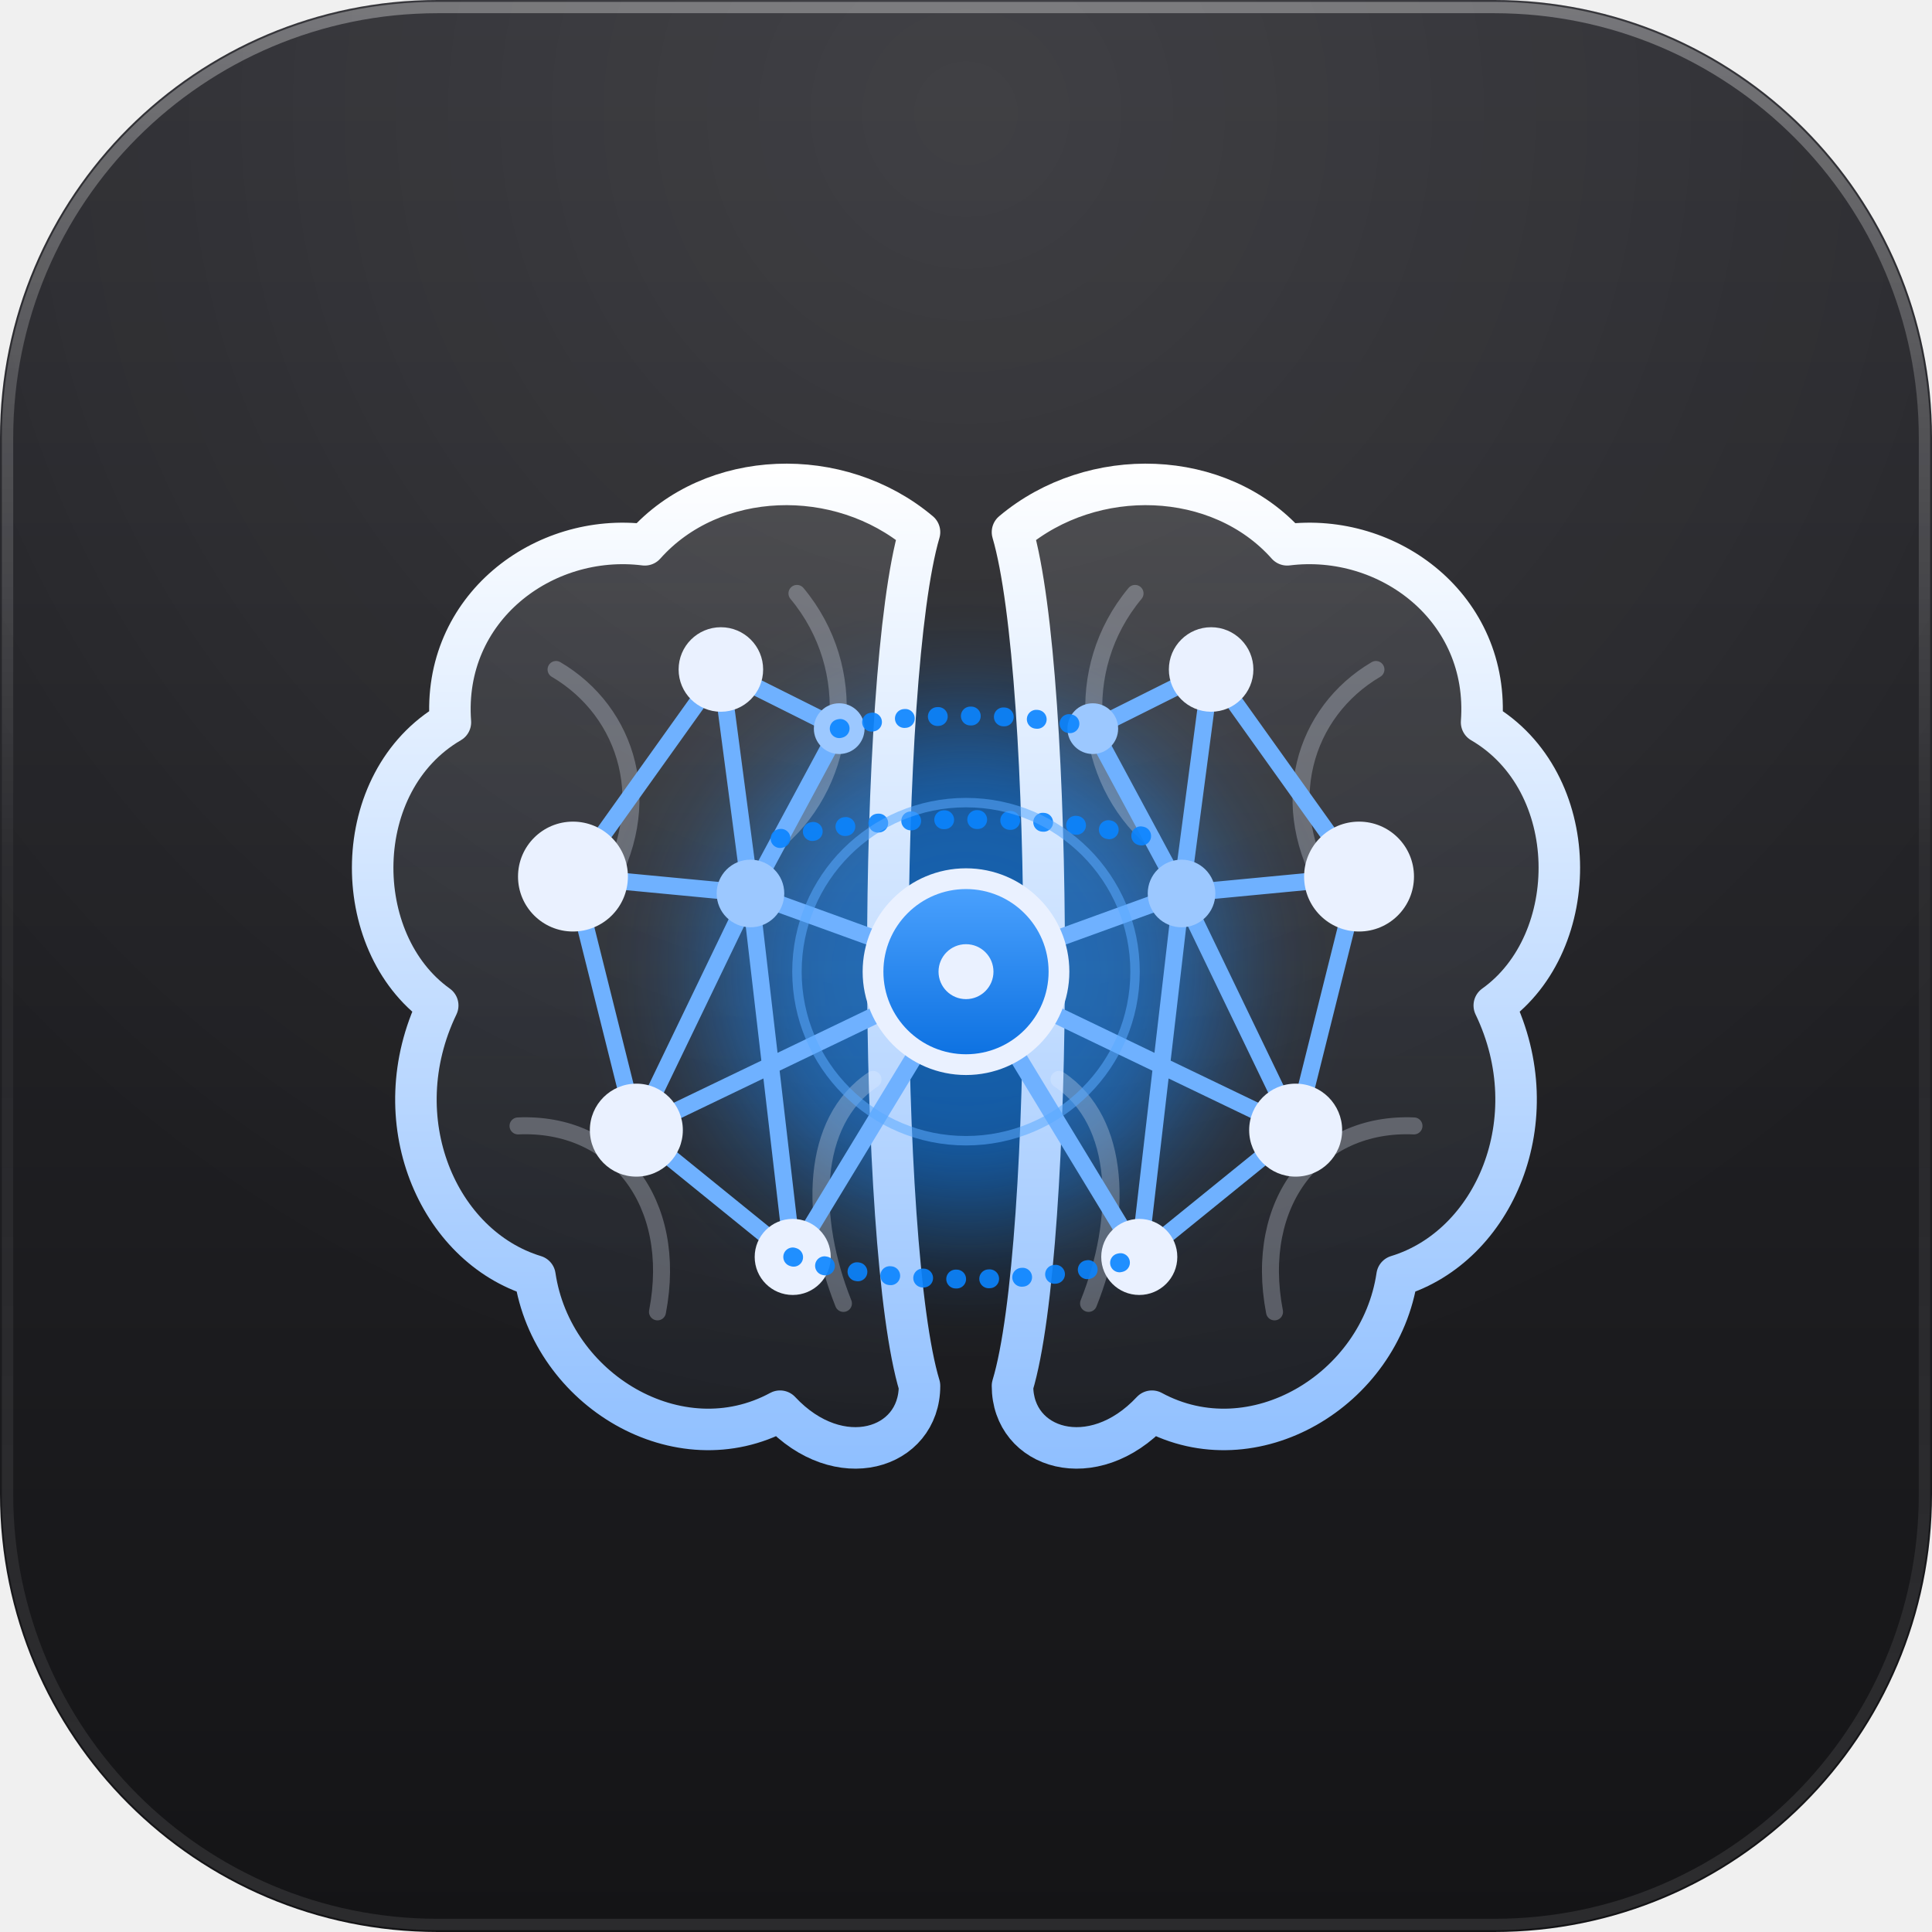
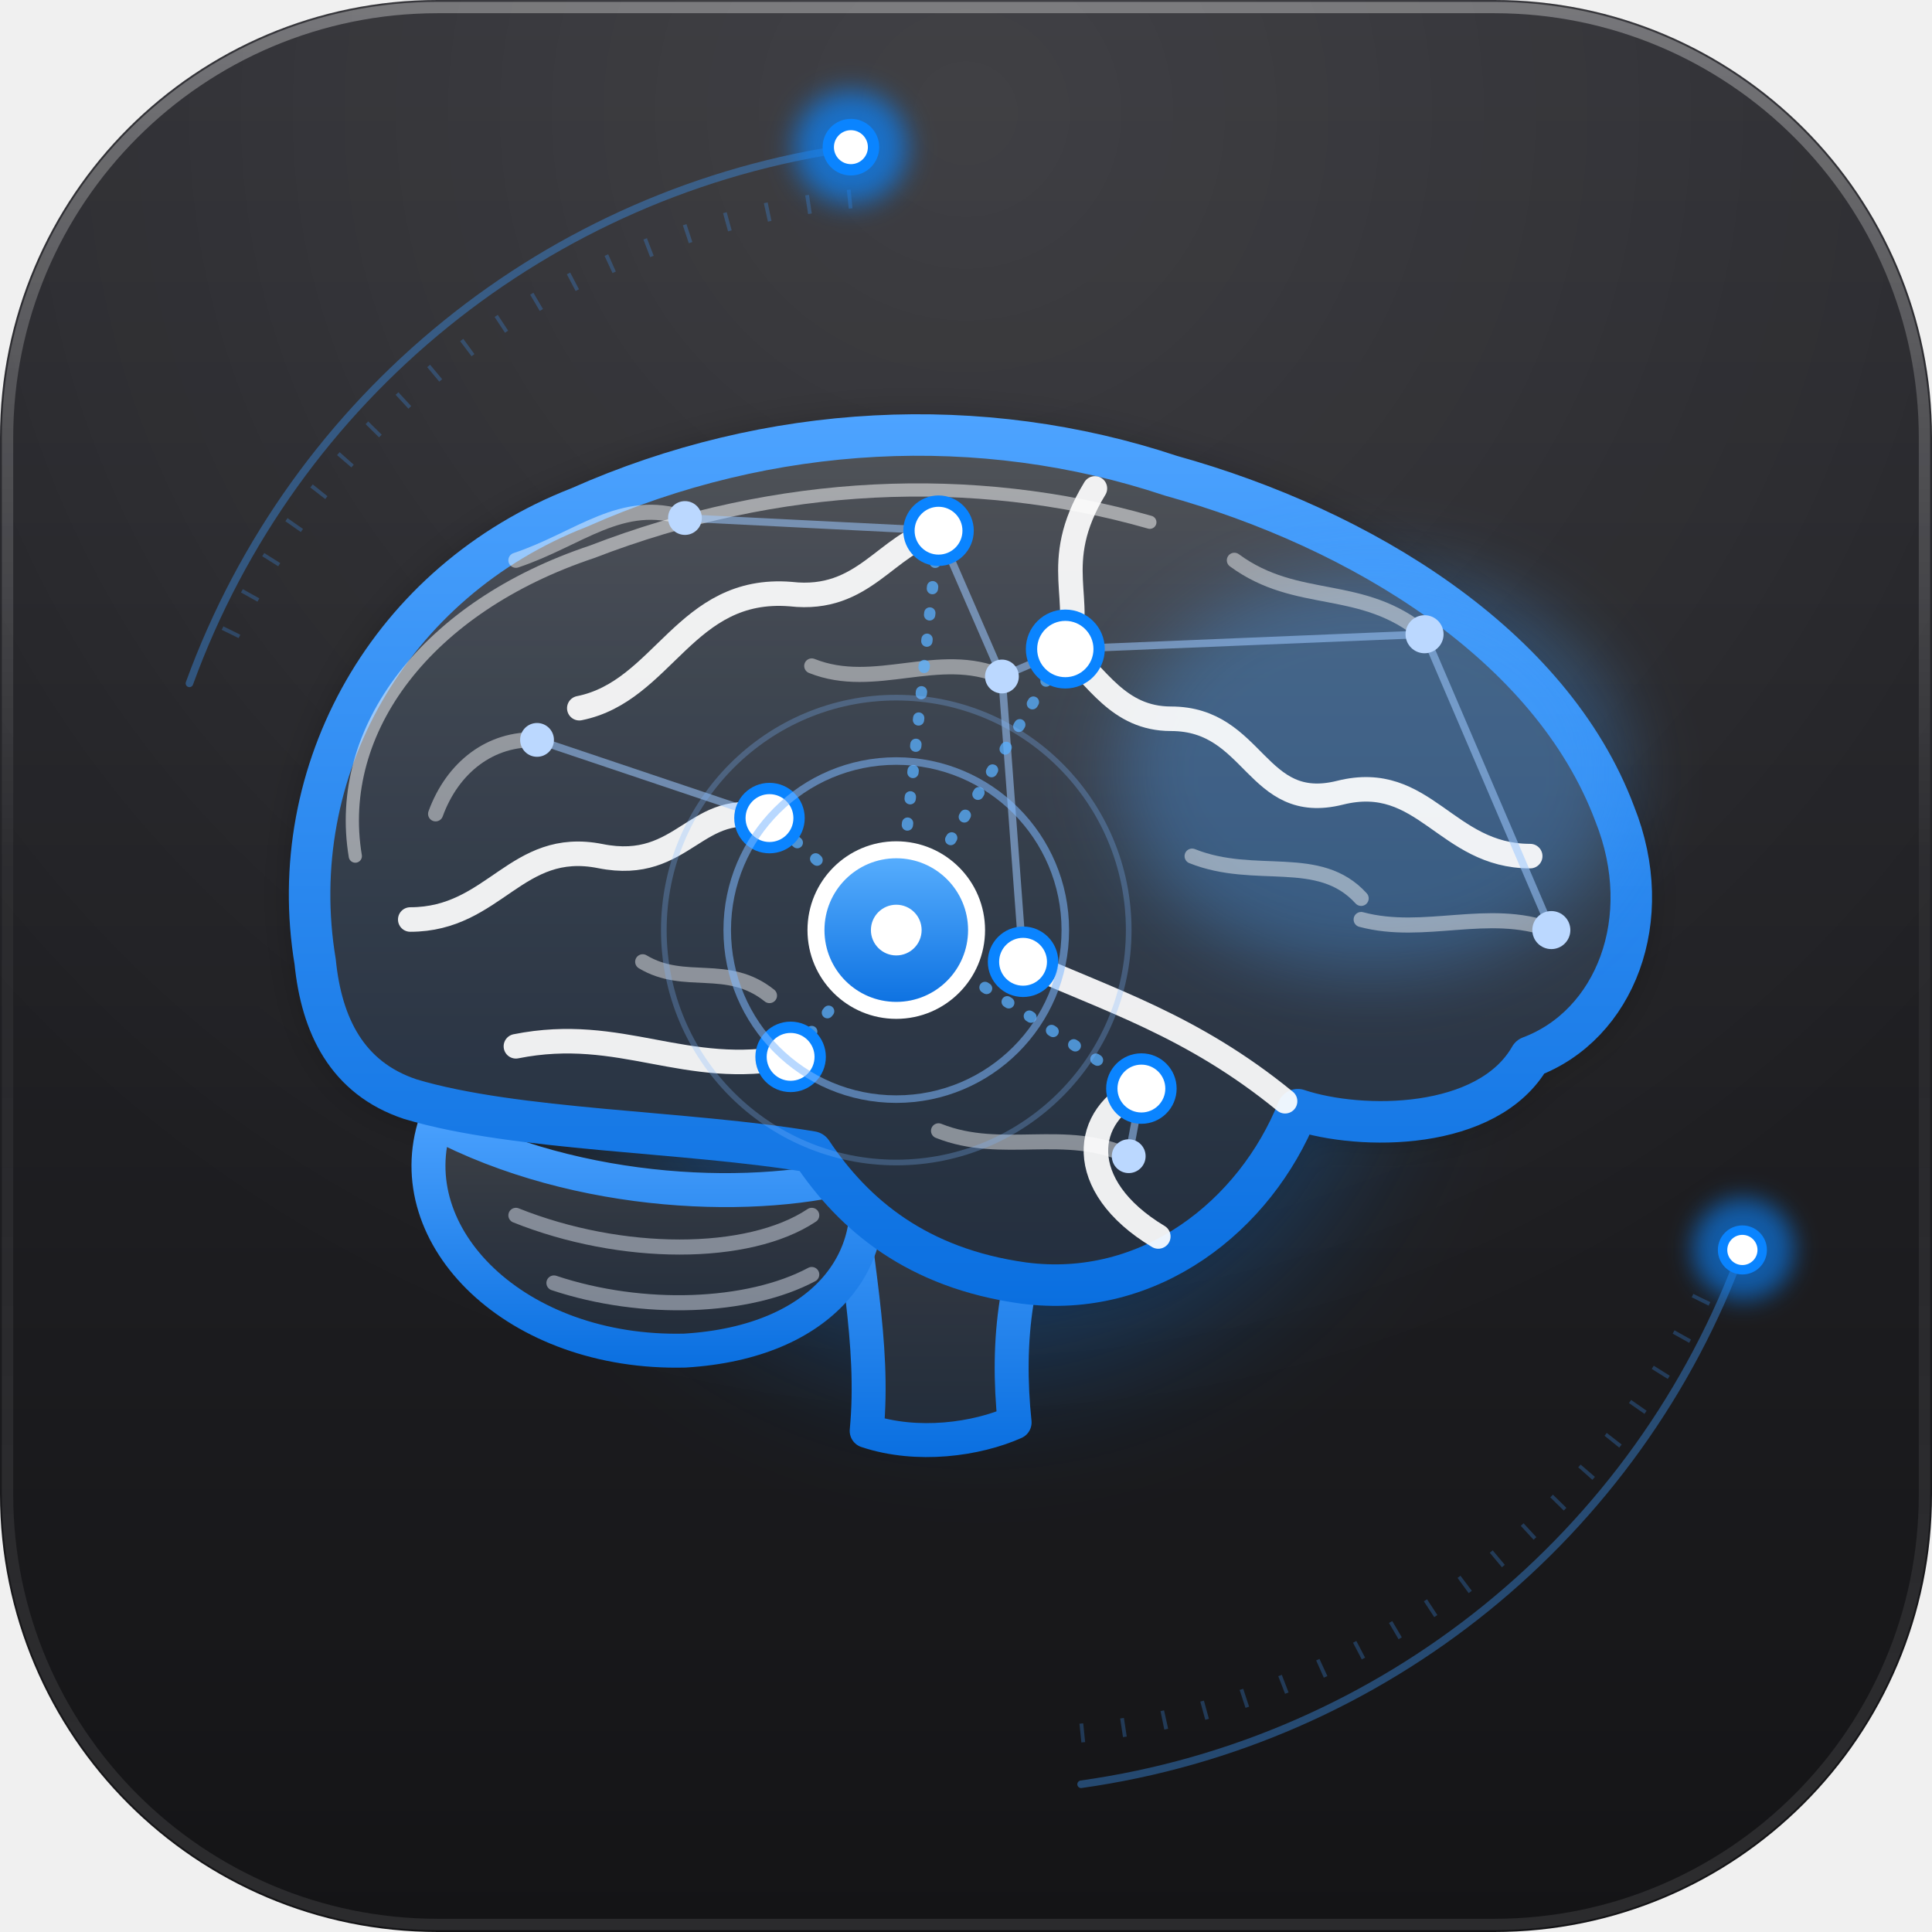
<svg xmlns="http://www.w3.org/2000/svg" width="1024" height="1024" viewBox="0 0 1024 1024">
  <defs>
    <linearGradient id="linear-gradient-1" x1="512" y1="0" x2="512" y2="1024" gradientUnits="userSpaceOnUse">
      <stop offset="0" stop-color="#2c2c31" />
      <stop offset="1" stop-color="#141416" />
    </linearGradient>
    <linearGradient id="linear-gradient-2" x1="512" y1="1" x2="512" y2="1023" gradientUnits="userSpaceOnUse">
      <stop offset="0" stop-color="#ffffff" stop-opacity="0.32" />
      <stop offset="0.45" stop-color="#ffffff" stop-opacity="0.04" />
      <stop offset="1" stop-color="#ffffff" stop-opacity="0.1" />
    </linearGradient>
    <radialGradient id="radial-gradient-1" cx="512" cy="60" r="700" gradientUnits="userSpaceOnUse">
      <stop offset="0" stop-color="#ffffff" stop-opacity="0.1" />
      <stop offset="1" stop-color="#ffffff" stop-opacity="0" />
    </radialGradient>
-     <filter id="filter-1" filterUnits="userSpaceOnUse" x="279.6" y="282.6" width="464.8" height="464.8" color-interpolation-filters="sRGB">
-       <feGaussianBlur in="SourceGraphic" stdDeviation="32" />
+     <filter id="mark-filter-1" filterUnits="userSpaceOnUse" x="123.088" y="189.56" width="782.54" height="532.586" color-interpolation-filters="sRGB">
+       <feGaussianBlur in="SourceGraphic" stdDeviation="13" />
    </filter>
-     <linearGradient id="linear-gradient-3" x1="342.439" y1="256.741" x2="342.439" y2="767.423" gradientUnits="userSpaceOnUse">
-       <stop offset="0" stop-color="#ffffff" stop-opacity="0.12" />
-       <stop offset="1" stop-color="#8cbbff" stop-opacity="0.04" />
+     <filter id="mark-filter-2" filterUnits="userSpaceOnUse" x="185.04" y="174.96" width="669.6" height="669.6" color-interpolation-filters="sRGB">
+       <feGaussianBlur in="SourceGraphic" stdDeviation="40" />
+     </filter>
+     <linearGradient id="mark-linear-gradient-1" x1="504.16" y1="610.56" x2="504.16" y2="763.284" gradientUnits="userSpaceOnUse">
+       <stop offset="0" stop-color="#ffffff" stop-opacity="0.14" />
+       <stop offset="1" stop-color="#4da3ff" stop-opacity="0.08" />
    </linearGradient>
-     <linearGradient id="linear-gradient-4" x1="342.439" y1="245.741" x2="342.439" y2="778.423" gradientUnits="userSpaceOnUse">
-       <stop offset="0" stop-color="#ffffff" />
-       <stop offset="1" stop-color="#8fbfff" />
-     </linearGradient>
-     <linearGradient id="linear-gradient-5" x1="681.561" y1="256.741" x2="681.561" y2="767.423" gradientUnits="userSpaceOnUse">
-       <stop offset="0" stop-color="#ffffff" stop-opacity="0.12" />
-       <stop offset="1" stop-color="#8cbbff" stop-opacity="0.04" />
-     </linearGradient>
-     <linearGradient id="linear-gradient-6" x1="681.561" y1="244.421" x2="681.561" y2="779.743" gradientUnits="userSpaceOnUse">
-       <stop offset="0" stop-color="#ffffff" />
-       <stop offset="1" stop-color="#8fbfff" />
-     </linearGradient>
-     <linearGradient id="linear-gradient-7" x1="512" y1="465.72" x2="512" y2="564.28" gradientUnits="userSpaceOnUse">
+     <linearGradient id="mark-linear-gradient-2" x1="504.16" y1="601.56" x2="504.16" y2="772.284" gradientUnits="userSpaceOnUse">
      <stop offset="0" stop-color="#4da3ff" />
      <stop offset="1" stop-color="#0a6fe0" />
    </linearGradient>
+     <linearGradient id="mark-linear-gradient-3" x1="343.213" y1="594.88" x2="343.213" y2="715.898" gradientUnits="userSpaceOnUse">
+       <stop offset="0" stop-color="#ffffff" stop-opacity="0.14" />
+       <stop offset="1" stop-color="#4da3ff" stop-opacity="0.08" />
+     </linearGradient>
+     <linearGradient id="mark-linear-gradient-4" x1="343.213" y1="585.88" x2="343.213" y2="724.898" gradientUnits="userSpaceOnUse">
+       <stop offset="0" stop-color="#4da3ff" />
+       <stop offset="1" stop-color="#0a6fe0" />
+     </linearGradient>
+     <linearGradient id="mark-linear-gradient-5" x1="514.358" y1="230.56" x2="514.358" y2="681.146" gradientUnits="userSpaceOnUse">
+       <stop offset="0" stop-color="#ffffff" stop-opacity="0.22" />
+       <stop offset="1" stop-color="#4da3ff" stop-opacity="0.1" />
+     </linearGradient>
+     <linearGradient id="mark-linear-gradient-6" x1="514.358" y1="219.56" x2="514.358" y2="692.146" gradientUnits="userSpaceOnUse">
+       <stop offset="0" stop-color="#4da3ff" />
+       <stop offset="1" stop-color="#0a6fe0" />
+     </linearGradient>
+     <filter id="mark-filter-3" filterUnits="userSpaceOnUse" x="533.64" y="243.56" width="386.8" height="330.8" color-interpolation-filters="sRGB">
+       <feGaussianBlur in="SourceGraphic" stdDeviation="19" />
+     </filter>
+     <linearGradient id="mark-linear-gradient-7" x1="475.04" y1="450.4" x2="475.04" y2="535.52" gradientUnits="userSpaceOnUse">
+       <stop offset="0" stop-color="#5ab0ff" />
+       <stop offset="1" stop-color="#0a6fe0" />
+     </linearGradient>
+     <filter id="mark-filter-4" filterUnits="userSpaceOnUse" x="398" y="25" width="106" height="106" color-interpolation-filters="sRGB">
+       <feGaussianBlur in="SourceGraphic" stdDeviation="7" />
+     </filter>
+     <filter id="mark-filter-5" filterUnits="userSpaceOnUse" x="877" y="615" width="94" height="94" color-interpolation-filters="sRGB">
+       <feGaussianBlur in="SourceGraphic" stdDeviation="6" />
+     </filter>
  </defs>
-   <g id="Layer_1" data-name="Layer 1">
+   <g id="Tile_layer" data-name="Tile layer">
    <path id="Tile" d="M232 0 L792 0 C920.13 0 1024 103.87 1024 232 L1024 792 C1024 920.13 920.13 1024 792 1024 L232 1024 C103.87 1024 0 920.13 0 792 L0 232 C0 103.87 103.87 0 232 0 Z" fill="url(#linear-gradient-1)" />
    <path id="Glass_edge" data-name="Glass edge" d="M232 4 L792 4 C917.921 4 1020 106.079 1020 232 L1020 792 C1020 917.921 917.921 1020 792 1020 L232 1020 C106.079 1020 4 917.921 4 792 L4 232 C4 106.079 106.079 4 232 4 Z" fill="none" stroke="url(#linear-gradient-2)" stroke-width="6" stroke-miterlimit="10" />
    <path id="Tile_light" data-name="Tile light" d="M232 0 L792 0 C920.13 0 1024 103.87 1024 232 L1024 792 C1024 920.13 920.13 1024 792 1024 L232 1024 C103.87 1024 0 920.13 0 792 L0 232 C0 103.87 103.87 0 232 0 Z" fill="url(#radial-gradient-1)" />
-     <g filter="url(#filter-1)">
-       <circle id="Hub_glow" data-name="Hub glow" cx="512" cy="515" r="134.4" fill="#0a84ff" opacity="0.6" />
+   </g>
+   <g id="Layer_1" data-name="Layer 1">
+     <g filter="url(#mark-filter-1)">
+       <path id="Shadow" d="M167.04 509.76 C150.24 408.96 206.24 308.16 307.04 268.96 C407.84 224.16 519.84 218.56 620.64 252.16 C721.44 280.16 822.24 341.76 855.84 431.36 C878.24 487.36 855.84 543.36 811.04 560.16 C788.64 599.36 721.44 599.36 687.84 588.16 C665.44 644.16 609.44 688.96 542.24 680 C486.24 672.16 452.64 644.16 430.24 610.56 C363.04 599.36 273.44 599.36 217.44 582.56 C183.84 571.36 170.4 543.36 167.04 509.76 Z" fill="#000000" opacity="0.55" />
    </g>
-     <path id="Left_lobe" data-name="Left lobe" d="M487.36 282.04 C444.8 246.2 377.6 248.44 341.76 288.76 C288 282.04 234.24 322.36 238.72 382.84 C184.96 414.2 184.96 499.32 232 532.92 C202.88 593.4 232 660.6 283.52 676.28 C292.48 736.76 359.68 777.08 413.44 747.96 C444.8 781.56 487.36 768.12 487.36 734.52 C464.96 660.6 464.96 358.2 487.36 282.04 Z" fill="url(#linear-gradient-3)" stroke="url(#linear-gradient-4)" stroke-width="22" stroke-linecap="round" stroke-linejoin="round" />
-     <path id="Left_lobe-2" data-name="Left lobe" d="M536.64 282.04 C579.2 246.2 646.4 248.44 682.24 288.76 C736 282.04 789.76 322.36 785.28 382.84 C839.04 414.2 839.04 499.32 792 532.92 C821.12 593.4 792 660.6 740.48 676.28 C731.52 736.76 664.32 777.08 610.56 747.96 C579.2 781.56 536.64 768.12 536.64 734.52 C559.04 660.6 559.04 358.2 536.64 282.04 Z" fill="url(#linear-gradient-5)" stroke="url(#linear-gradient-6)" stroke-width="22" stroke-linecap="round" stroke-linejoin="round" />
-     <path id="Sulcus_1" data-name="Sulcus 1" d="M294.72 354.84 C332.8 377.24 348.48 426.52 319.36 473.56" fill="none" stroke="#eaf1ff" stroke-width="9" stroke-linecap="round" stroke-miterlimit="10" opacity="0.28" />
-     <path id="Sulcus_1-2" data-name="Sulcus 1" d="M729.28 354.84 C691.2 377.24 675.52 426.52 704.64 473.56" fill="none" stroke="#eaf1ff" stroke-width="9" stroke-linecap="round" stroke-miterlimit="10" opacity="0.28" />
-     <path id="Sulcus_2" data-name="Sulcus 2" d="M422.4 314.52 C456 354.84 449.28 413.08 413.44 444.44" fill="none" stroke="#eaf1ff" stroke-width="9" stroke-linecap="round" stroke-miterlimit="10" opacity="0.28" />
-     <path id="Sulcus_2-2" data-name="Sulcus 2" d="M601.6 314.52 C568 354.84 574.72 413.08 610.56 444.44" fill="none" stroke="#eaf1ff" stroke-width="9" stroke-linecap="round" stroke-miterlimit="10" opacity="0.28" />
-     <path id="Sulcus_3" data-name="Sulcus 3" d="M274.56 596.76 C326.08 594.52 359.68 637.08 348.48 695.32" fill="none" stroke="#eaf1ff" stroke-width="9" stroke-linecap="round" stroke-miterlimit="10" opacity="0.28" />
-     <path id="Sulcus_3-2" data-name="Sulcus 3" d="M749.44 596.76 C697.92 594.52 664.32 637.08 675.52 695.32" fill="none" stroke="#eaf1ff" stroke-width="9" stroke-linecap="round" stroke-miterlimit="10" opacity="0.28" />
-     <path id="Sulcus_4" data-name="Sulcus 4" d="M462.72 572.12 C429.12 594.52 429.12 646.04 447.04 690.84" fill="none" stroke="#eaf1ff" stroke-width="9" stroke-linecap="round" stroke-miterlimit="10" opacity="0.28" />
-     <path id="Sulcus_4-2" data-name="Sulcus 4" d="M561.28 572.12 C594.88 594.52 594.88 646.04 576.96 690.84" fill="none" stroke="#eaf1ff" stroke-width="9" stroke-linecap="round" stroke-miterlimit="10" opacity="0.28" />
-     <path id="Mesh_links" data-name="Mesh links" d="M303.68 464.6 L382.08 354.84 L444.8 386.2 L397.76 473.56 L303.68 464.6 L337.28 599 L397.76 473.56 L420.16 666.2 L337.28 599 M382.08 354.84 L397.76 473.56 M512 515 L397.76 473.56 M512 515 L337.28 599 M512 515 L420.16 666.2" fill="none" stroke="#6fb1ff" stroke-width="9" stroke-linecap="round" stroke-linejoin="round" />
-     <path id="Mesh_links-2" data-name="Mesh links" d="M720.32 464.6 L641.92 354.84 L579.2 386.2 L626.24 473.56 L720.32 464.6 L686.72 599 L626.24 473.56 L603.84 666.2 L686.72 599 M641.92 354.84 L626.24 473.56 M512 515 L626.24 473.56 M512 515 L686.72 599 M512 515 L603.84 666.2" fill="none" stroke="#6fb1ff" stroke-width="9" stroke-linecap="round" stroke-linejoin="round" />
-     <circle id="Node_A" data-name="Node A" cx="382.08" cy="354.84" r="22.4" fill="#eaf1ff" />
-     <circle id="Node_A-2" data-name="Node A" cx="641.92" cy="354.84" r="22.4" fill="#eaf1ff" />
-     <circle id="Node_B" data-name="Node B" cx="303.68" cy="464.6" r="29.12" fill="#eaf1ff" />
-     <circle id="Node_B-2" data-name="Node B" cx="720.32" cy="464.6" r="29.12" fill="#eaf1ff" />
-     <circle id="Node_C" data-name="Node C" cx="397.76" cy="473.56" r="17.92" fill="#9cc8ff" />
-     <circle id="Node_C-2" data-name="Node C" cx="626.24" cy="473.56" r="17.92" fill="#9cc8ff" />
-     <circle id="Node_D" data-name="Node D" cx="337.28" cy="599" r="24.64" fill="#eaf1ff" />
-     <circle id="Node_D-2" data-name="Node D" cx="686.72" cy="599" r="24.64" fill="#eaf1ff" />
-     <circle id="Node_E" data-name="Node E" cx="420.16" cy="666.2" r="20.16" fill="#eaf1ff" />
-     <circle id="Node_E-2" data-name="Node E" cx="603.84" cy="666.2" r="20.16" fill="#eaf1ff" />
-     <circle id="Node_F" data-name="Node F" cx="444.8" cy="386.2" r="13.44" fill="#9cc8ff" />
-     <circle id="Node_F-2" data-name="Node F" cx="579.2" cy="386.2" r="13.44" fill="#9cc8ff" />
-     <path id="Bridge_links" data-name="Bridge links" d="M444.8 386.2 C478.4 377.24 545.6 377.24 579.2 386.2 M413.44 444.44 C464.96 431 559.04 431 610.56 444.44 M420.16 666.2 C464.96 681.88 559.04 681.88 603.84 666.2" fill="none" stroke="#0a84ff" stroke-width="10" stroke-linecap="round" stroke-miterlimit="10" stroke-dasharray="0.5 17" opacity="0.9" />
-     <circle id="Hub_halo" data-name="Hub halo" cx="512" cy="515" r="89.6" fill="none" stroke="#5aa9ff" stroke-width="5" stroke-miterlimit="10" opacity="0.55" />
-     <circle id="Hub" cx="512" cy="515" r="49.28" fill="url(#linear-gradient-7)" stroke="#eaf1ff" stroke-width="11" stroke-miterlimit="10" />
-     <circle id="Hub_core" data-name="Hub core" cx="512" cy="515" r="14.56" fill="#eaf1ff" />
+     <g filter="url(#mark-filter-2)">
+       <circle id="Core_glow" data-name="Core glow" cx="519.84" cy="509.76" r="212.8" fill="#0a84ff" opacity="0.3" />
+     </g>
+     <path id="Brainstem_base" data-name="Brainstem base" d="M448.16 610.56 C452.64 666.56 463.84 711.36 459.36 758.4 C486.24 767.36 517.6 762.88 537.76 753.92 C533.28 711.36 537.76 666.56 560.16 630.72 Z" fill="#1f2229" />
+     <path id="Brainstem" d="M448.16 610.56 C452.64 666.56 463.84 711.36 459.36 758.4 C486.24 767.36 517.6 762.88 537.76 753.92 C533.28 711.36 537.76 666.56 560.16 630.72 Z" fill="url(#mark-linear-gradient-1)" stroke="url(#mark-linear-gradient-2)" stroke-width="18" stroke-linecap="round" stroke-linejoin="round" />
+     <path id="Cerebellum_base" data-name="Cerebellum base" d="M230.88 594.88 C210.72 655.36 273.44 718.08 363.04 715.84 C436.96 711.36 468.32 666.56 457.12 621.76 C403.36 637.44 307.04 635.2 230.88 594.88 Z" fill="#1f2229" />
+     <path id="Cerebellum" d="M230.88 594.88 C210.72 655.36 273.44 718.08 363.04 715.84 C436.96 711.36 468.32 666.56 457.12 621.76 C403.36 637.44 307.04 635.2 230.88 594.88 Z" fill="url(#mark-linear-gradient-3)" stroke="url(#mark-linear-gradient-4)" stroke-width="18" stroke-linecap="round" stroke-linejoin="round" />
+     <path id="Cerebellum_grooves" data-name="Cerebellum grooves" d="M273.44 644.16 C329.44 666.56 396.64 666.56 430.24 644.16 M293.6 680 C340.64 695.68 396.64 693.44 430.24 675.52" fill="none" stroke="#eaf1ff" stroke-width="8" stroke-linecap="round" stroke-miterlimit="10" opacity="0.45" />
+     <path id="Cerebrum_base" data-name="Cerebrum base" d="M167.04 509.76 C150.24 408.96 206.24 308.16 307.04 268.96 C407.84 224.16 519.84 218.56 620.64 252.16 C721.44 280.16 822.24 341.76 855.84 431.36 C878.24 487.36 855.84 543.36 811.04 560.16 C788.64 599.36 721.44 599.36 687.84 588.16 C665.44 644.16 609.44 688.96 542.24 680 C486.24 672.16 452.64 644.16 430.24 610.56 C363.04 599.36 273.44 599.36 217.44 582.56 C183.84 571.36 170.4 543.36 167.04 509.76 Z" fill="#1f2229" />
+     <path id="Cerebrum" d="M167.04 509.76 C150.24 408.96 206.24 308.16 307.04 268.96 C407.84 224.16 519.84 218.56 620.64 252.16 C721.44 280.16 822.24 341.76 855.84 431.36 C878.24 487.36 855.84 543.36 811.04 560.16 C788.64 599.36 721.44 599.36 687.84 588.16 C665.44 644.16 609.44 688.96 542.24 680 C486.24 672.16 452.64 644.16 430.24 610.56 C363.04 599.36 273.44 599.36 217.44 582.56 C183.84 571.36 170.4 543.36 167.04 509.76 Z" fill="url(#mark-linear-gradient-5)" stroke="url(#mark-linear-gradient-6)" stroke-width="22" stroke-linecap="round" stroke-linejoin="round" />
+     <g filter="url(#mark-filter-3)">
+       <ellipse id="Frontal_glow" data-name="Frontal glow" cx="727.04" cy="408.96" rx="134.4" ry="106.4" fill="#4da3ff" opacity="0.32" />
+     </g>
+     <path id="Specular" d="M188.32 453.76 C177.12 386.56 226.4 321.6 313.76 292.48 C412.32 254.4 515.36 249.92 609.44 276.8" fill="none" stroke="#ffffff" stroke-width="7" stroke-linecap="round" stroke-miterlimit="10" opacity="0.5" />
+     <path id="Gyri_minor" data-name="Gyri minor" d="M273.44 296.96 C307.04 285.76 329.44 263.36 363.04 274.56 M430.24 352.96 C463.84 366.4 497.44 344 531.04 358.56 M654.24 296.96 C687.84 321.6 721.44 308.16 755.04 336.16 M721.44 487.36 C755.04 496.32 788.64 480.64 822.24 492.96 M230.88 431.36 C239.84 406.72 260 391.04 284.64 392.16 M497.44 599.36 C531.04 612.8 564.64 597.12 598.24 612.8 M631.84 453.76 C665.44 467.2 699.04 451.52 721.44 476.16 M340.64 509.76 C363.04 523.2 385.44 509.76 407.84 527.68" fill="none" stroke="#ffffff" stroke-width="8" stroke-linecap="round" stroke-linejoin="round" opacity="0.45" />
+     <path id="Gyri" d="M811.04 453.76 C766.24 453.76 755.04 408.96 710.24 420.16 C665.44 431.36 665.44 380.96 620.64 380.96 C592.64 380.96 581.44 358.56 564.64 344 M307.04 375.36 C351.84 366.4 363.04 310.4 419.04 314.88 C458.24 319.36 469.44 288 497.44 281.28 M217.44 487.36 C262.24 487.36 273.44 444.8 318.24 453.76 C363.04 462.72 368.64 422.4 407.84 433.6 M580.32 258.88 C555.68 299.2 575.84 319.36 564.64 344 M681.12 583.68 C631.84 543.36 587.04 529.92 542.24 509.76 M273.44 554.56 C329.44 543.36 363.04 571.36 419.04 560.16 M613.92 655.36 C569.12 628.48 573.6 590.4 604.96 576.96" fill="none" stroke="#ffffff" stroke-width="13" stroke-linecap="round" stroke-linejoin="round" opacity="0.92" />
+     <path id="Constellation" d="M363.04 274.56 L497.44 281.28 L531.04 358.56 L564.64 344 L755.04 336.16 L822.24 492.96 M284.64 392.16 L407.84 433.6 M598.24 612.8 L604.96 576.96 M531.04 358.56 L542.24 509.76" fill="none" stroke="#9cc8ff" stroke-width="4" stroke-linecap="round" stroke-linejoin="round" opacity="0.55" />
+     <path id="Hub_links" data-name="Hub links" d="M475.04 492.96 L407.84 433.6 M475.04 492.96 L497.44 281.28 M475.04 492.96 L564.64 344 M475.04 492.96 L542.24 509.76 M475.04 492.96 L419.04 560.16 M475.04 492.96 L604.96 576.96" fill="none" stroke="#5ab0ff" stroke-width="6" stroke-linecap="round" stroke-miterlimit="10" stroke-dasharray="1 13" opacity="0.75" />
+     <circle id="Dot_1" data-name="Dot 1" cx="363.04" cy="274.56" r="8.96" fill="#bbd8ff" />
+     <circle id="Dot_2" data-name="Dot 2" cx="531.04" cy="358.56" r="8.96" fill="#bbd8ff" />
+     <circle id="Dot_3" data-name="Dot 3" cx="755.04" cy="336.16" r="10.08" fill="#bbd8ff" />
+     <circle id="Dot_4" data-name="Dot 4" cx="822.24" cy="492.96" r="10.08" fill="#bbd8ff" />
+     <circle id="Dot_5" data-name="Dot 5" cx="284.64" cy="392.16" r="8.96" fill="#bbd8ff" />
+     <circle id="Dot_6" data-name="Dot 6" cx="598.24" cy="612.8" r="8.96" fill="#bbd8ff" />
+     <circle id="Node_a" data-name="Node a" cx="564.64" cy="344" r="17.92" fill="#ffffff" stroke="#0a84ff" stroke-width="6" stroke-miterlimit="10" />
+     <circle id="Node_b" data-name="Node b" cx="497.44" cy="281.28" r="15.68" fill="#ffffff" stroke="#0a84ff" stroke-width="6" stroke-miterlimit="10" />
+     <circle id="Node_c" data-name="Node c" cx="407.84" cy="433.6" r="15.68" fill="#ffffff" stroke="#0a84ff" stroke-width="6" stroke-miterlimit="10" />
+     <circle id="Node_d" data-name="Node d" cx="542.24" cy="509.76" r="15.68" fill="#ffffff" stroke="#0a84ff" stroke-width="6" stroke-miterlimit="10" />
+     <circle id="Node_e" data-name="Node e" cx="419.04" cy="560.16" r="15.68" fill="#ffffff" stroke="#0a84ff" stroke-width="6" stroke-miterlimit="10" />
+     <circle id="Node_f" data-name="Node f" cx="604.96" cy="576.96" r="15.68" fill="#ffffff" stroke="#0a84ff" stroke-width="6" stroke-miterlimit="10" />
+     <circle id="Hub_halo_outer" data-name="Hub halo outer" cx="475.04" cy="492.96" r="123.2" fill="none" stroke="#7db8ff" stroke-width="3" stroke-miterlimit="10" opacity="0.28" />
+     <circle id="Hub_halo" data-name="Hub halo" cx="475.04" cy="492.96" r="89.6" fill="none" stroke="#7db8ff" stroke-width="4" stroke-miterlimit="10" opacity="0.55" />
+     <circle id="Hub" cx="475.04" cy="492.96" r="42.56" fill="url(#mark-linear-gradient-7)" stroke="#ffffff" stroke-width="9" stroke-miterlimit="10" />
+     <circle id="Hub_core" data-name="Hub core" cx="475.04" cy="492.96" r="13.44" fill="#ffffff" />
+     <path id="Orbit_arcs" data-name="Orbit arcs" d="M100.4 362.2 C155.798 210.03 290.637 100.844 451 78.3 M923.6 661.8 C868.202 813.97 733.363 923.156 573 945.7" fill="none" stroke="#3d95f5" stroke-width="4" stroke-linecap="round" stroke-miterlimit="10" opacity="0.4" />
+     <path id="Orbit_ticks" data-name="Orbit ticks" d="M122 336 C187.034 201.46 319.819 112.682 469 104 M902 688 C836.966 822.54 704.181 911.318 555 920" fill="none" stroke="#3d95f5" stroke-width="10" stroke-miterlimit="10" stroke-dasharray="2 20" opacity="0.28" />
+     <g filter="url(#mark-filter-4)">
+       <circle id="Satellite_glow_A" data-name="Satellite glow A" cx="451" cy="78" r="30" fill="#0a84ff" opacity="0.7" />
+     </g>
+     <circle id="Satellite_A" data-name="Satellite A" cx="451" cy="78" r="12" fill="#ffffff" stroke="#0a84ff" stroke-width="6" stroke-miterlimit="10" />
+     <g filter="url(#mark-filter-5)">
+       <circle id="Satellite_glow_B" data-name="Satellite glow B" cx="924" cy="662" r="27" fill="#0a84ff" opacity="0.6" />
+     </g>
+     <circle id="Satellite_B" data-name="Satellite B" cx="923.5" cy="662.5" r="10.5" fill="#ffffff" stroke="#0a84ff" stroke-width="5" stroke-miterlimit="10" />
  </g>
</svg>
